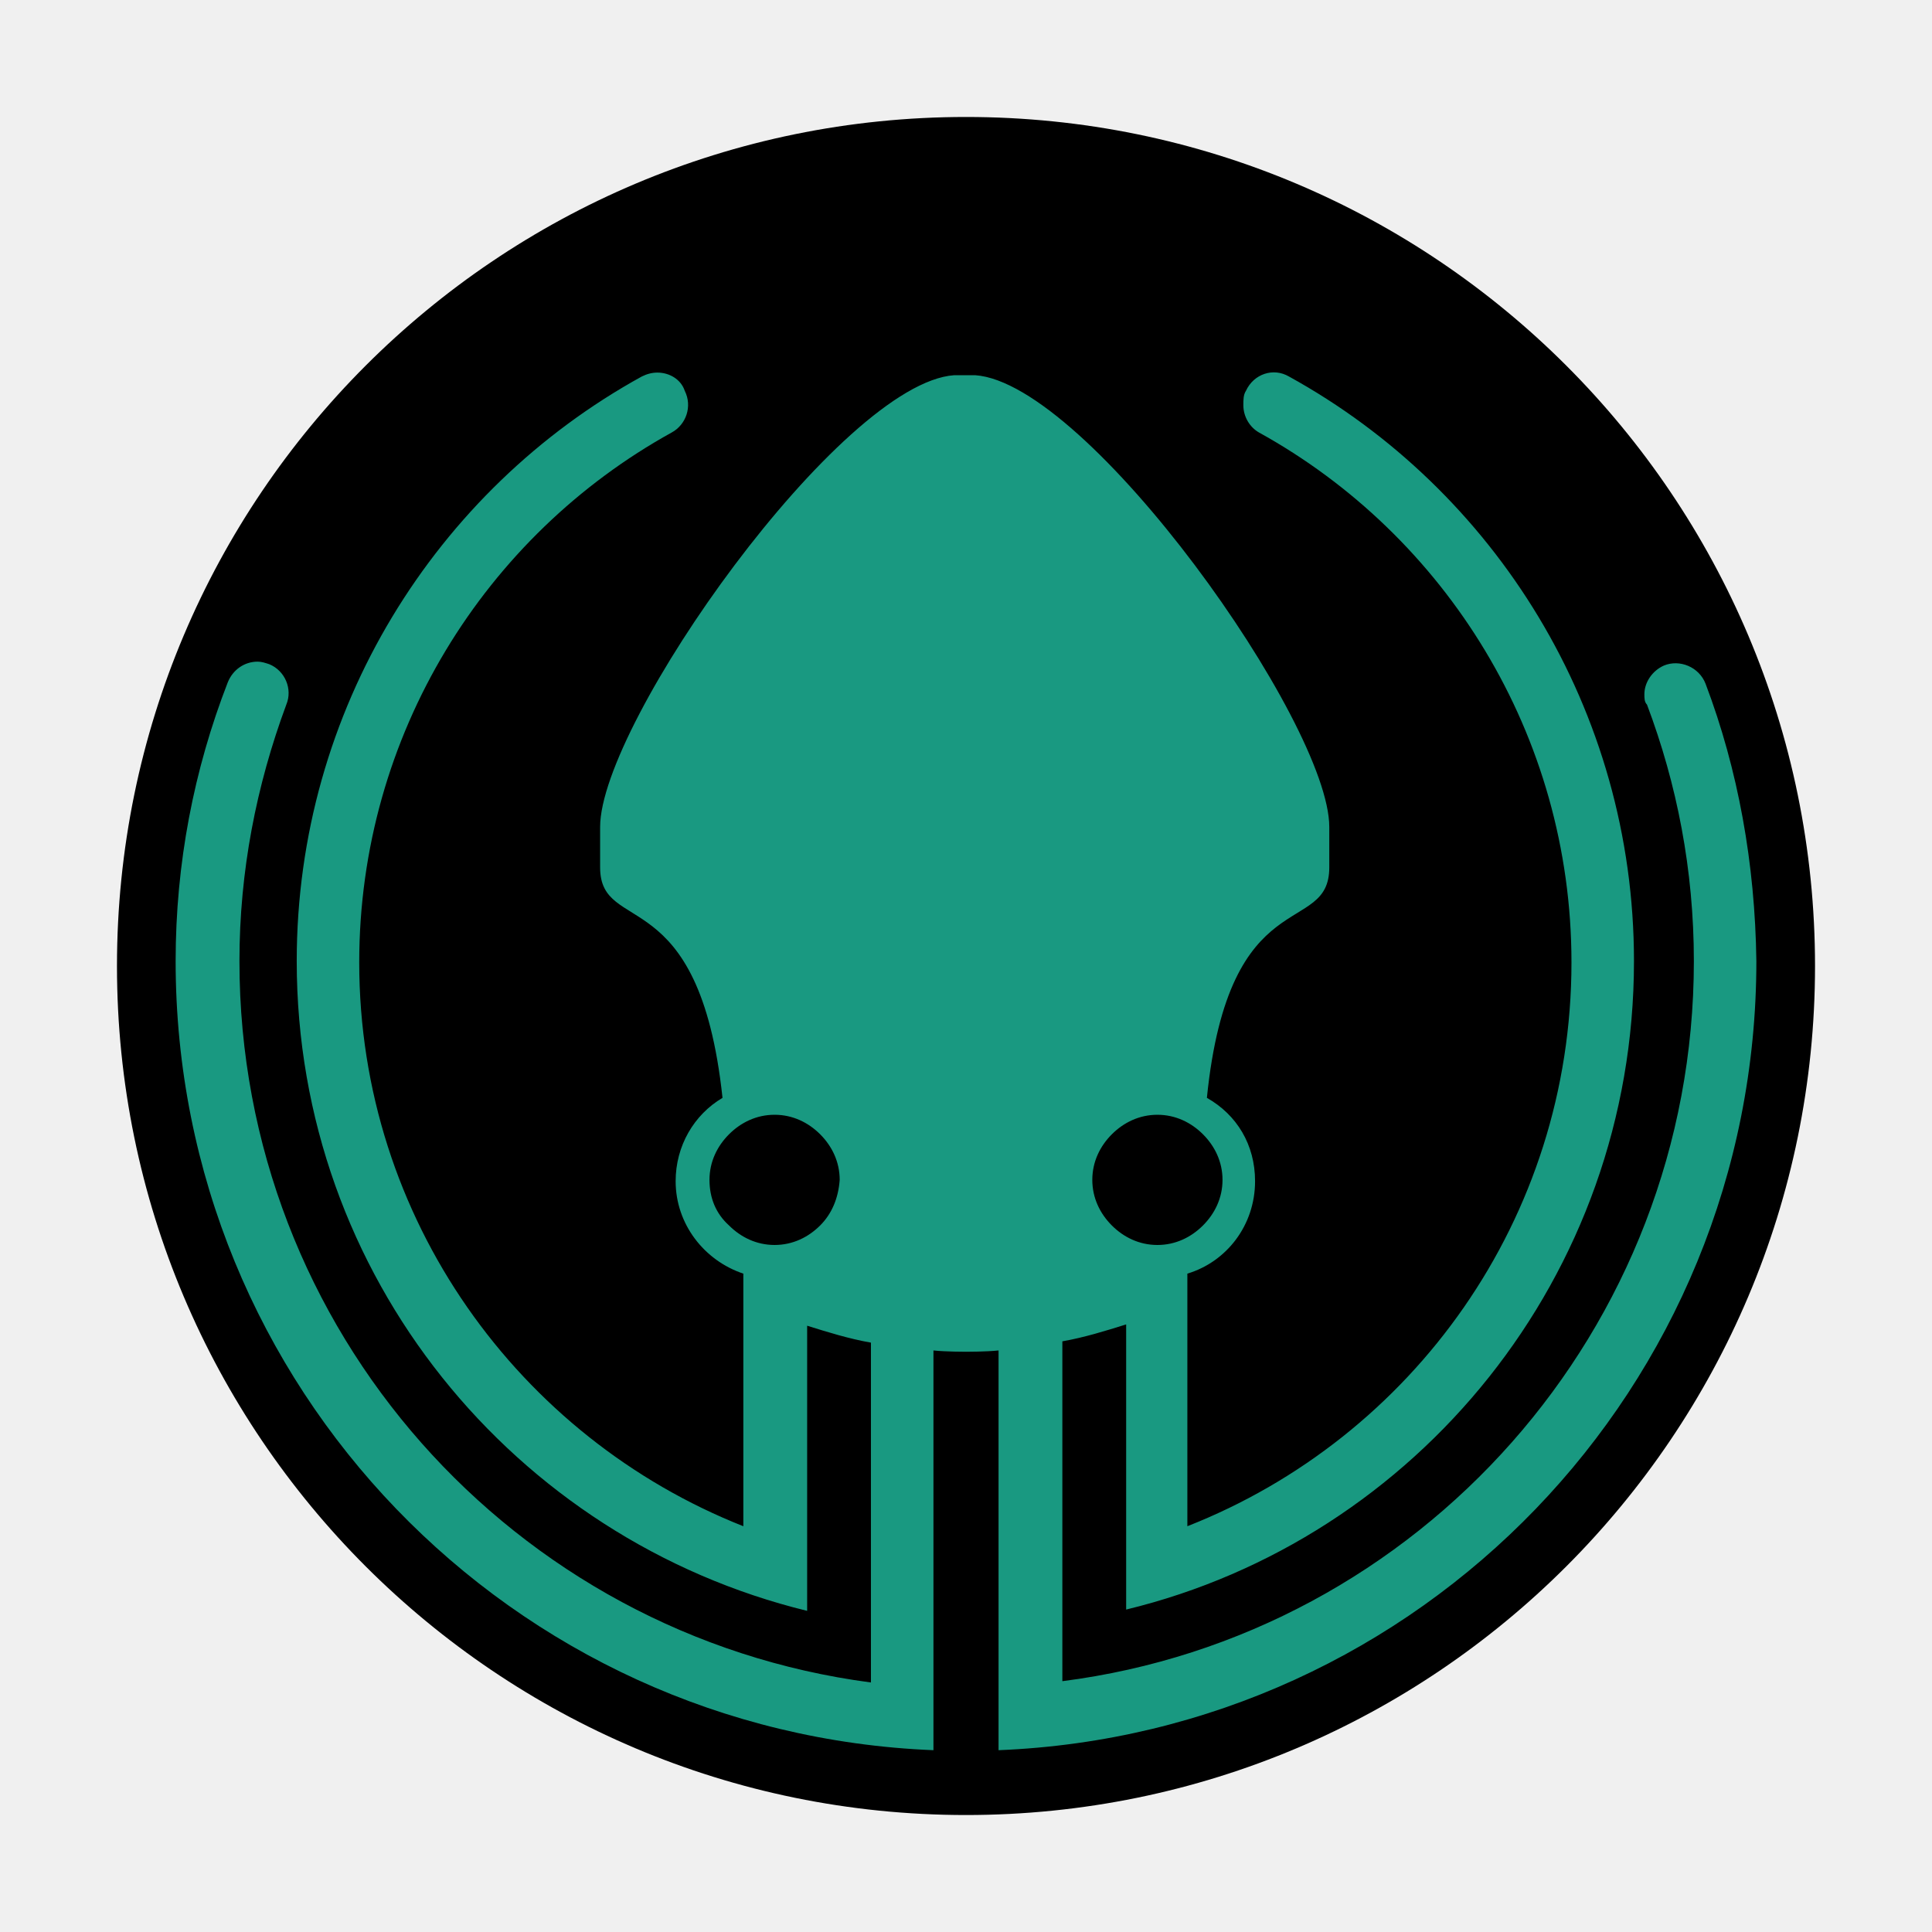
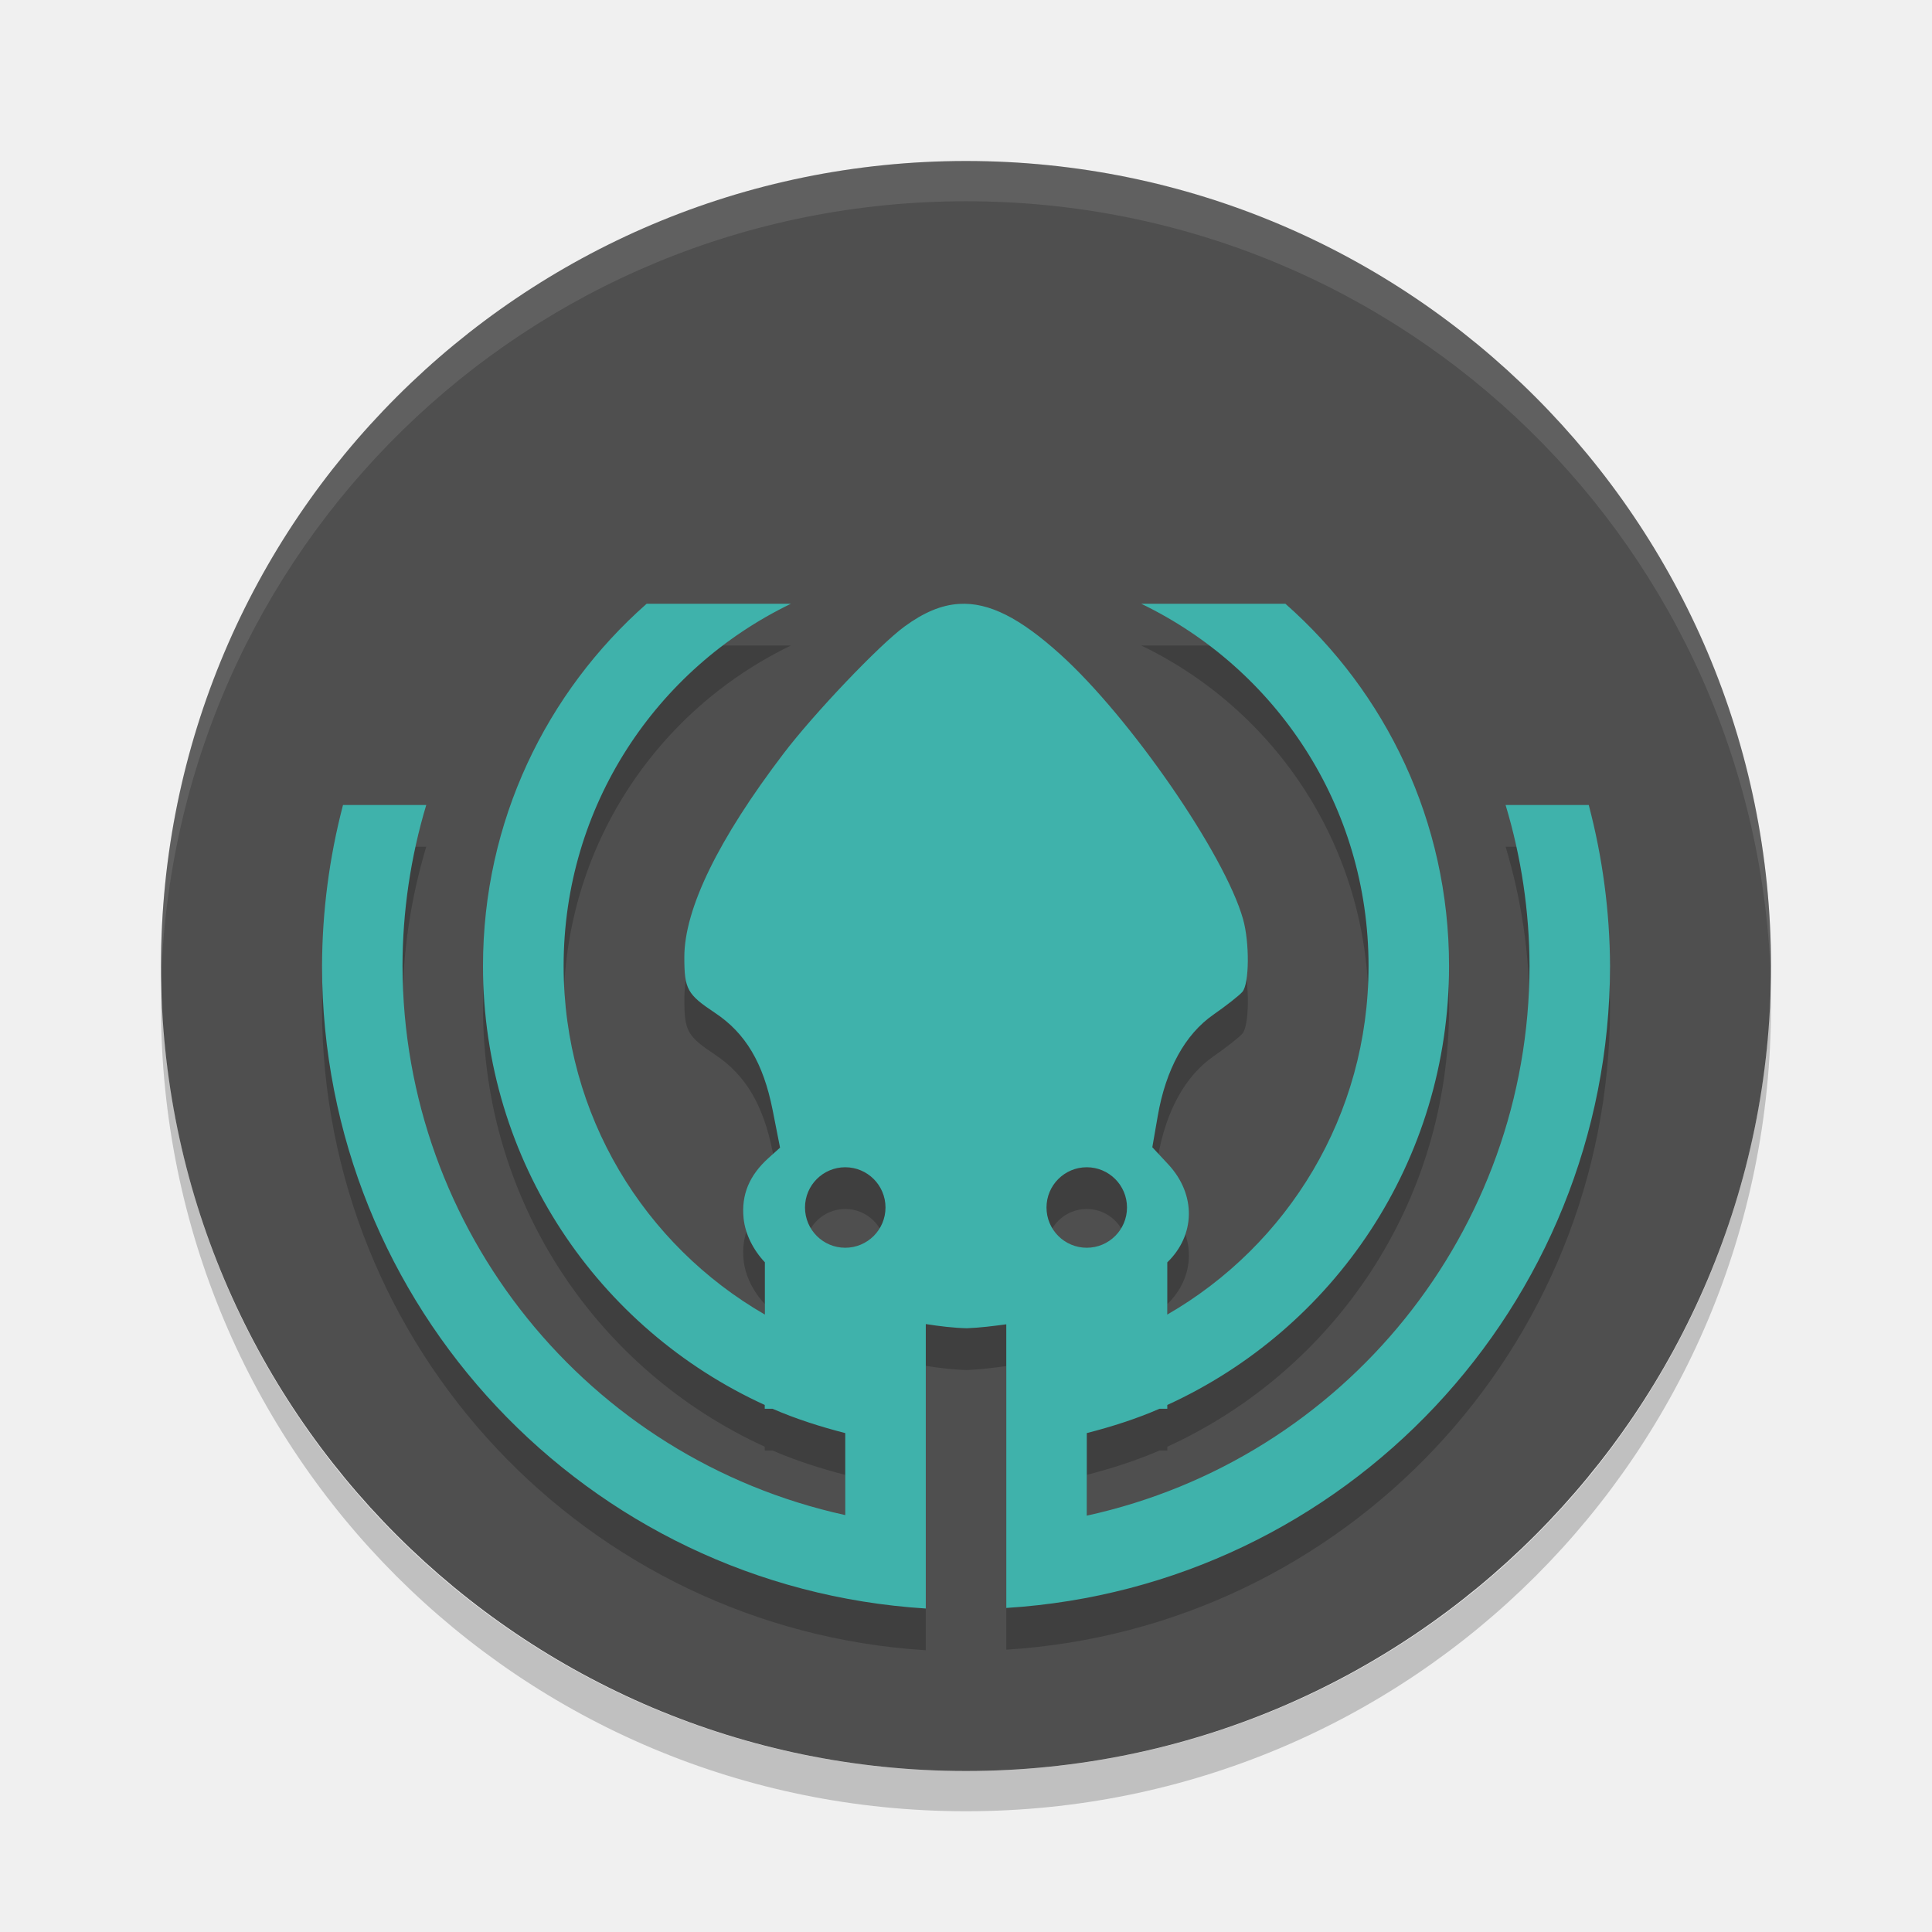
- <svg xmlns="http://www.w3.org/2000/svg" width="512" height="512" viewBox="0 0 512 512" version="1.1" preserveAspectRatio="xMidYMid" id="svg3734">
-   <defs id="defs3738" />
-   <g id="layer2" transform="translate(0,232)" />
-   <g id="layer1" transform="translate(0,232)">
-     <g id="g4495" transform="matrix(1.636364,0,0,1.636364,26.9091,-205.0909)">
-       <g id="g4487">
-         <circle id="path3746" cx="140" cy="140" style="fill:#000000;fill-opacity:1;stroke-width:1.069" r="137.5" />
-       </g>
-       <g style="opacity:0.94;fill:#128379;fill-opacity:1" transform="translate(12,43.86041)" id="g3732">
-         <path style="fill:#1ba389;fill-opacity:1" id="path3730" d="m 247.776,50.434 c -1.054,-2.741 -4.217,-4.007 -6.748,-2.952 -1.898,0.843 -3.163,2.741 -3.163,4.639 0,0.633 0,1.265 0.422,1.687 4.85,12.863 7.591,26.781 7.591,41.542 0,59.677 -44.494,109.232 -102.273,116.613 v -55.038 c 3.585,-0.633 6.959,-1.687 10.333,-2.741 v 46.181 c 47.025,-11.387 82.241,-53.984 82.241,-105.015 0,-40.699 -22.563,-76.336 -55.881,-94.682 -2.53,-1.476 -5.694,-0.422 -6.959,2.32 -0.422,0.633 -0.422,1.476 -0.422,2.32 0,1.898 1.054,3.585 2.53,4.428 30.155,16.659 50.61,48.923 50.61,85.825 0,41.542 -25.727,76.969 -62.208,91.308 v -40.909 c 6.326,-1.898 10.965,-7.802 10.965,-14.972 0,-5.904 -2.952,-10.755 -7.802,-13.496 3.585,-35.427 19.822,-25.937 19.822,-37.325 V 73.631 c 0,-16.87 -39.012,-71.908 -57.358,-73.173 h -3.374 C 107.756,1.723 68.745,56.761 68.745,73.631 v 6.537 c 0,11.176 16.026,1.898 19.822,37.325 -4.639,2.741 -7.591,7.802 -7.591,13.496 0,6.959 4.639,12.863 10.965,14.972 v 40.909 C 55.671,172.53 29.733,137.103 29.733,95.561 c 0,-36.903 20.455,-69.166 50.61,-85.825 2.32,-1.265 3.374,-4.217 2.109,-6.748 -0.633,-1.898 -2.53,-2.952 -4.428,-2.952 -0.843,0 -1.687,0.211 -2.53,0.633 C 42.175,19.014 19.611,54.652 19.611,95.35 c 0,51.031 35.216,93.628 82.662,105.226 v -46.181 c 3.374,1.054 6.748,2.109 10.333,2.741 v 55.038 C 54.827,204.583 10.333,155.238 10.333,95.35 c 0,-14.55 2.741,-28.468 7.591,-41.542 1.054,-2.53 -0.211,-5.483 -2.741,-6.537 -0.633,-0.211 -1.265,-0.422 -1.898,-0.422 -2.109,0 -4.007,1.265 -4.85,3.374 C 2.952,64.352 0,79.535 0,95.35 0,164.306 54.405,220.398 122.728,223.14 v -64.738 c 1.898,0.211 5.272,0.211 5.272,0.211 0,0 3.374,0 5.272,-0.211 v 64.738 C 201.595,220.398 256,164.306 256,95.35 255.789,79.535 253.048,64.352 247.776,50.434 Z m -96.158,72.962 c 1.898,-1.898 4.428,-3.163 7.381,-3.163 2.952,0 5.483,1.265 7.381,3.163 1.898,1.898 3.163,4.428 3.163,7.381 0,2.952 -1.265,5.483 -3.163,7.381 -1.898,1.898 -4.428,3.163 -7.381,3.163 -2.952,0 -5.483,-1.265 -7.381,-3.163 -1.898,-1.898 -3.163,-4.428 -3.163,-7.381 0,-2.952 1.265,-5.483 3.163,-7.381 z m -47.236,14.761 c -1.898,1.898 -4.428,3.163 -7.381,3.163 -2.952,0 -5.483,-1.265 -7.381,-3.163 -2.109,-1.898 -3.163,-4.428 -3.163,-7.381 0,-2.952 1.265,-5.483 3.163,-7.381 1.898,-1.898 4.428,-3.163 7.381,-3.163 2.952,0 5.483,1.265 7.381,3.163 1.898,1.898 3.163,4.428 3.163,7.381 -0.211,2.952 -1.265,5.483 -3.163,7.381 z" />
-       </g>
-     </g>
-   </g>
+ <svg xmlns="http://www.w3.org/2000/svg" width="48" height="48" version="1">
+   <rect fill="#4f4f4f" width="40" height="40" x="-44" y="-44" rx="20" ry="20" transform="matrix(0,-1,-1,0,0,0)" />
+   <path fill="#fff" opacity=".1" d="m24 4c-11.08 0-20 8.92-20 20 0 0.168-0.004 0.333 0 0.5 0.264-10.846 9.088-19.5 20-19.5s19.736 8.654 20 19.5c0.004-0.167 0-0.332 0-0.5 0-11.08-8.92-20-20-20z" />
+   <path opacity=".2" d="m4.012 24.5c-0.004 0.167-0.012 0.332-0.012 0.5 0 11.08 8.92 20 20 20s20-8.92 20-20c0-0.168-0.008-0.333-0.012-0.5-0.264 10.846-9.076 19.5-19.988 19.5s-19.724-8.654-19.988-19.5z" />
+   <path opacity=".2" d="m16.066 16.037c-2.491 2.196-4.066 5.403-4.066 9 0 4.859 2.865 9.016 7 10.906v0.094h0.193c0.578 0.252 1.186 0.445 1.807 0.606v2.037a14 14 0 0 1 -11 -13.643 14 14 0 0 1 0.59 -4h-2.068a16 16 0 0 0 -0.522 4 16 16 0 0 0 15 15.963v-7.066c0.345 0.054 0.687 0.096 1.022 0.104 0.346-0.014 0.662-0.056 0.979-0.098v7.046a16 16 0 0 0 15 -15.949 16 16 0 0 0 -0.529 -4h-2.066a14 14 0 0 1 0.596 4 14 14 0 0 1 -11 13.656v-2.051c0.621-0.16 1.229-0.354 1.807-0.605h0.193v-0.094c4.135-1.891 7-6.047 7-10.906 0-3.597-1.575-6.804-4.066-9h-3.582c3.345 1.614 5.648 5.024 5.648 9 0 3.714-2.01 6.935-5 8.66v-1.297c0.691-0.667 0.73-1.675 0.023-2.436l-0.395-0.424 0.135-0.777c0.2-1.157 0.678-2.028 1.385-2.519 0.319-0.222 0.642-0.476 0.719-0.566 0.171-0.203 0.18-1.218 0.016-1.803-0.449-1.603-2.806-5.016-4.545-6.584-0.988-0.891-1.762-1.296-2.51-1.25-0.449 0.027-0.886 0.217-1.357 0.562-0.628 0.46-2.24 2.151-3.002 3.152-1.628 2.139-2.469 3.865-2.469 5.065 0 0.795 0.071 0.923 0.76 1.381 0.762 0.506 1.202 1.248 1.434 2.416l0.184 0.934-0.289 0.26c-0.475 0.429-0.675 0.909-0.617 1.492 0.04 0.4 0.245 0.796 0.529 1.096v1.299c-2.99-1.725-5-4.946-5-8.66 0-3.976 2.303-7.386 5.648-9h-3.582zm4.934 14a1 1 0 0 1 1 1 1 1 0 0 1 -1 1 1 1 0 0 1 -1 -1 1 1 0 0 1 1 -1zm6 0a1 1 0 0 1 1 1 1 1 0 0 1 -1 1 1 1 0 0 1 -1 -1 1 1 0 0 1 1 -1z" />
+   <path fill="#3fb2ab" d="m16.066 15c-2.491 2.196-4.066 5.403-4.066 9 0 4.859 2.865 9.016 7 10.906v0.094h0.193c0.578 0.252 1.186 0.445 1.807 0.605v2.037a14 14 0 0 1 -11 -13.642 14 14 0 0 1 0.59 -4h-2.068a16 16 0 0 0 -0.521 4 16 16 0 0 0 15 15.963v-7.067c0.345 0.054 0.687 0.096 1.021 0.104 0.347-0.014 0.663-0.056 0.979-0.098v7.047a16 16 0 0 0 15 -15.949 16 16 0 0 0 -0.529 -4h-2.066a14 14 0 0 1 0.595 4 14 14 0 0 1 -11 13.656v-2.051c0.621-0.16 1.229-0.353 1.807-0.605h0.193v-0.094c4.135-1.89 7-6.047 7-10.906 0-3.597-1.575-6.804-4.066-9h-3.582c3.345 1.614 5.648 5.024 5.648 9 0 3.714-2.01 6.935-5 8.66v-1.297c0.691-0.667 0.73-1.675 0.023-2.436l-0.395-0.424 0.135-0.777c0.2-1.157 0.678-2.028 1.385-2.519 0.319-0.222 0.642-0.476 0.719-0.566 0.171-0.203 0.18-1.218 0.016-1.803-0.449-1.603-2.806-5.016-4.545-6.584-0.988-0.891-1.762-1.296-2.51-1.25-0.449 0.027-0.886 0.217-1.357 0.562-0.628 0.46-2.24 2.151-3.002 3.152-1.627 2.137-2.468 3.864-2.468 5.064 0 0.795 0.071 0.923 0.76 1.381 0.762 0.506 1.202 1.248 1.434 2.416l0.184 0.934-0.289 0.26c-0.475 0.429-0.675 0.909-0.617 1.492 0.04 0.4 0.245 0.796 0.529 1.096v1.299c-2.99-1.725-5-4.946-5-8.66 0-3.976 2.303-7.386 5.648-9h-3.582zm4.934 14a1 1 0 0 1 1 1 1 1 0 0 1 -1 1 1 1 0 0 1 -1 -1 1 1 0 0 1 1 -1zm6 0a1 1 0 0 1 1 1 1 1 0 0 1 -1 1 1 1 0 0 1 -1 -1 1 1 0 0 1 1 -1z" />
</svg>
